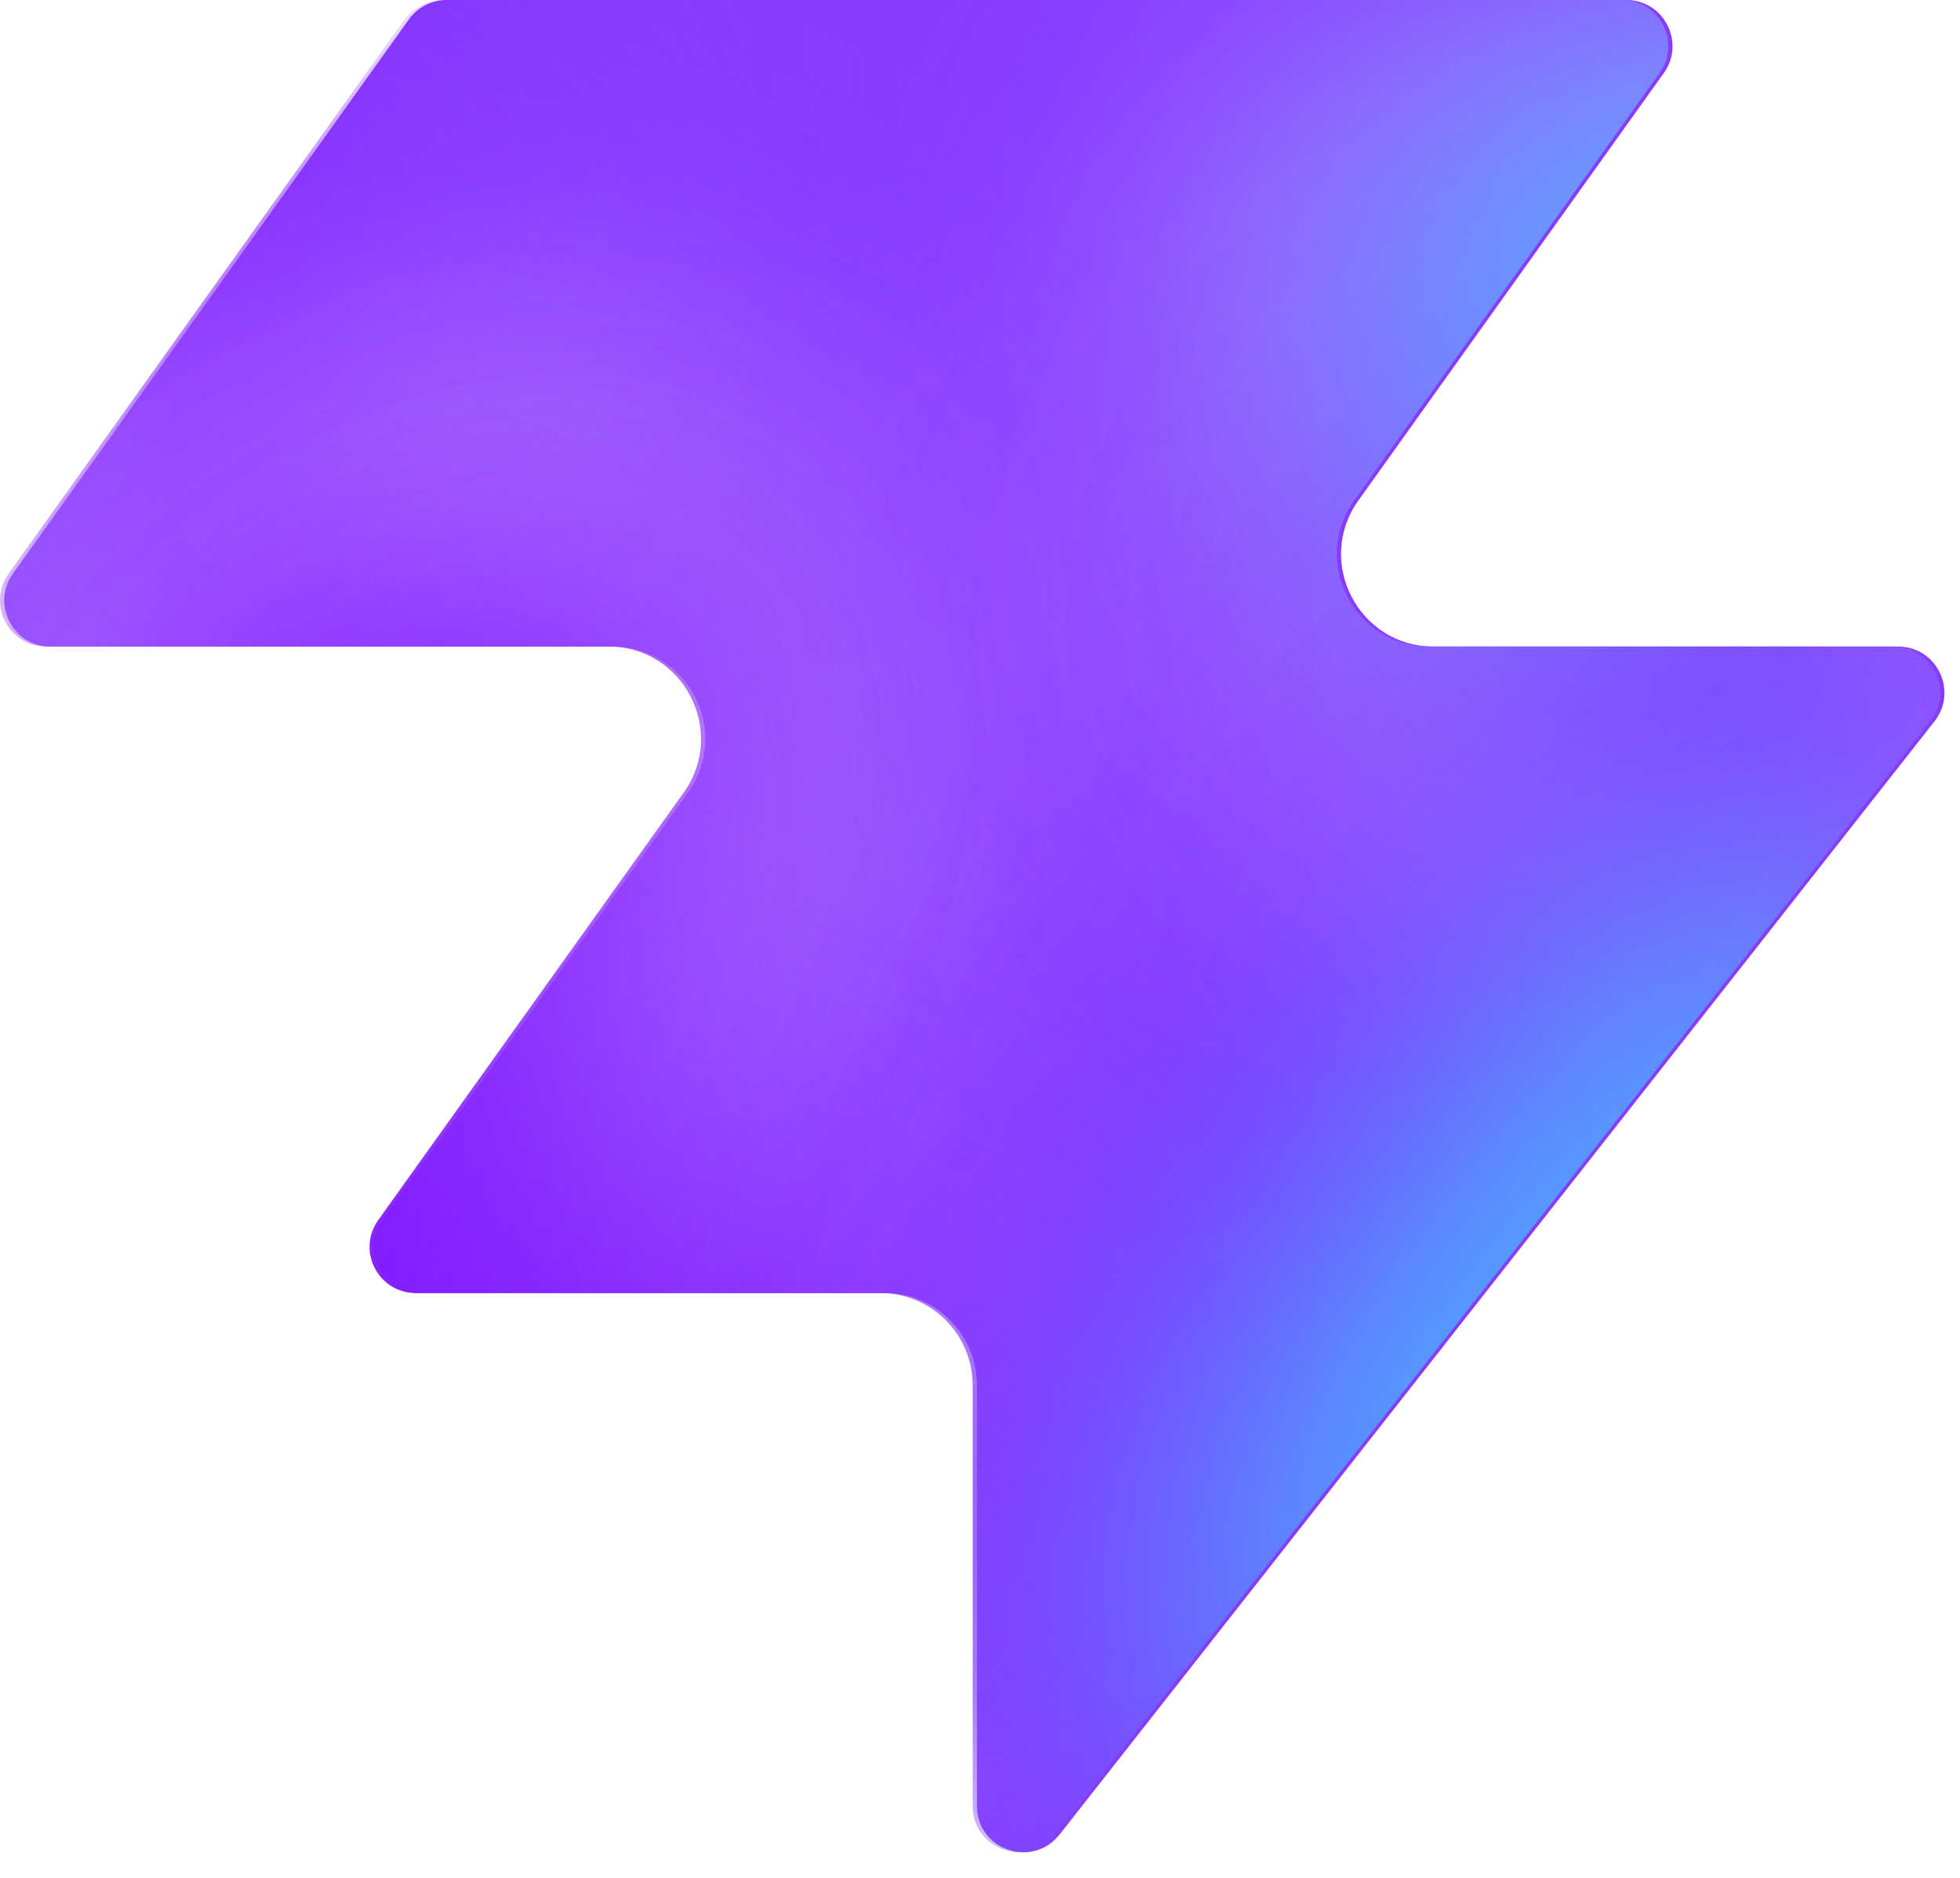
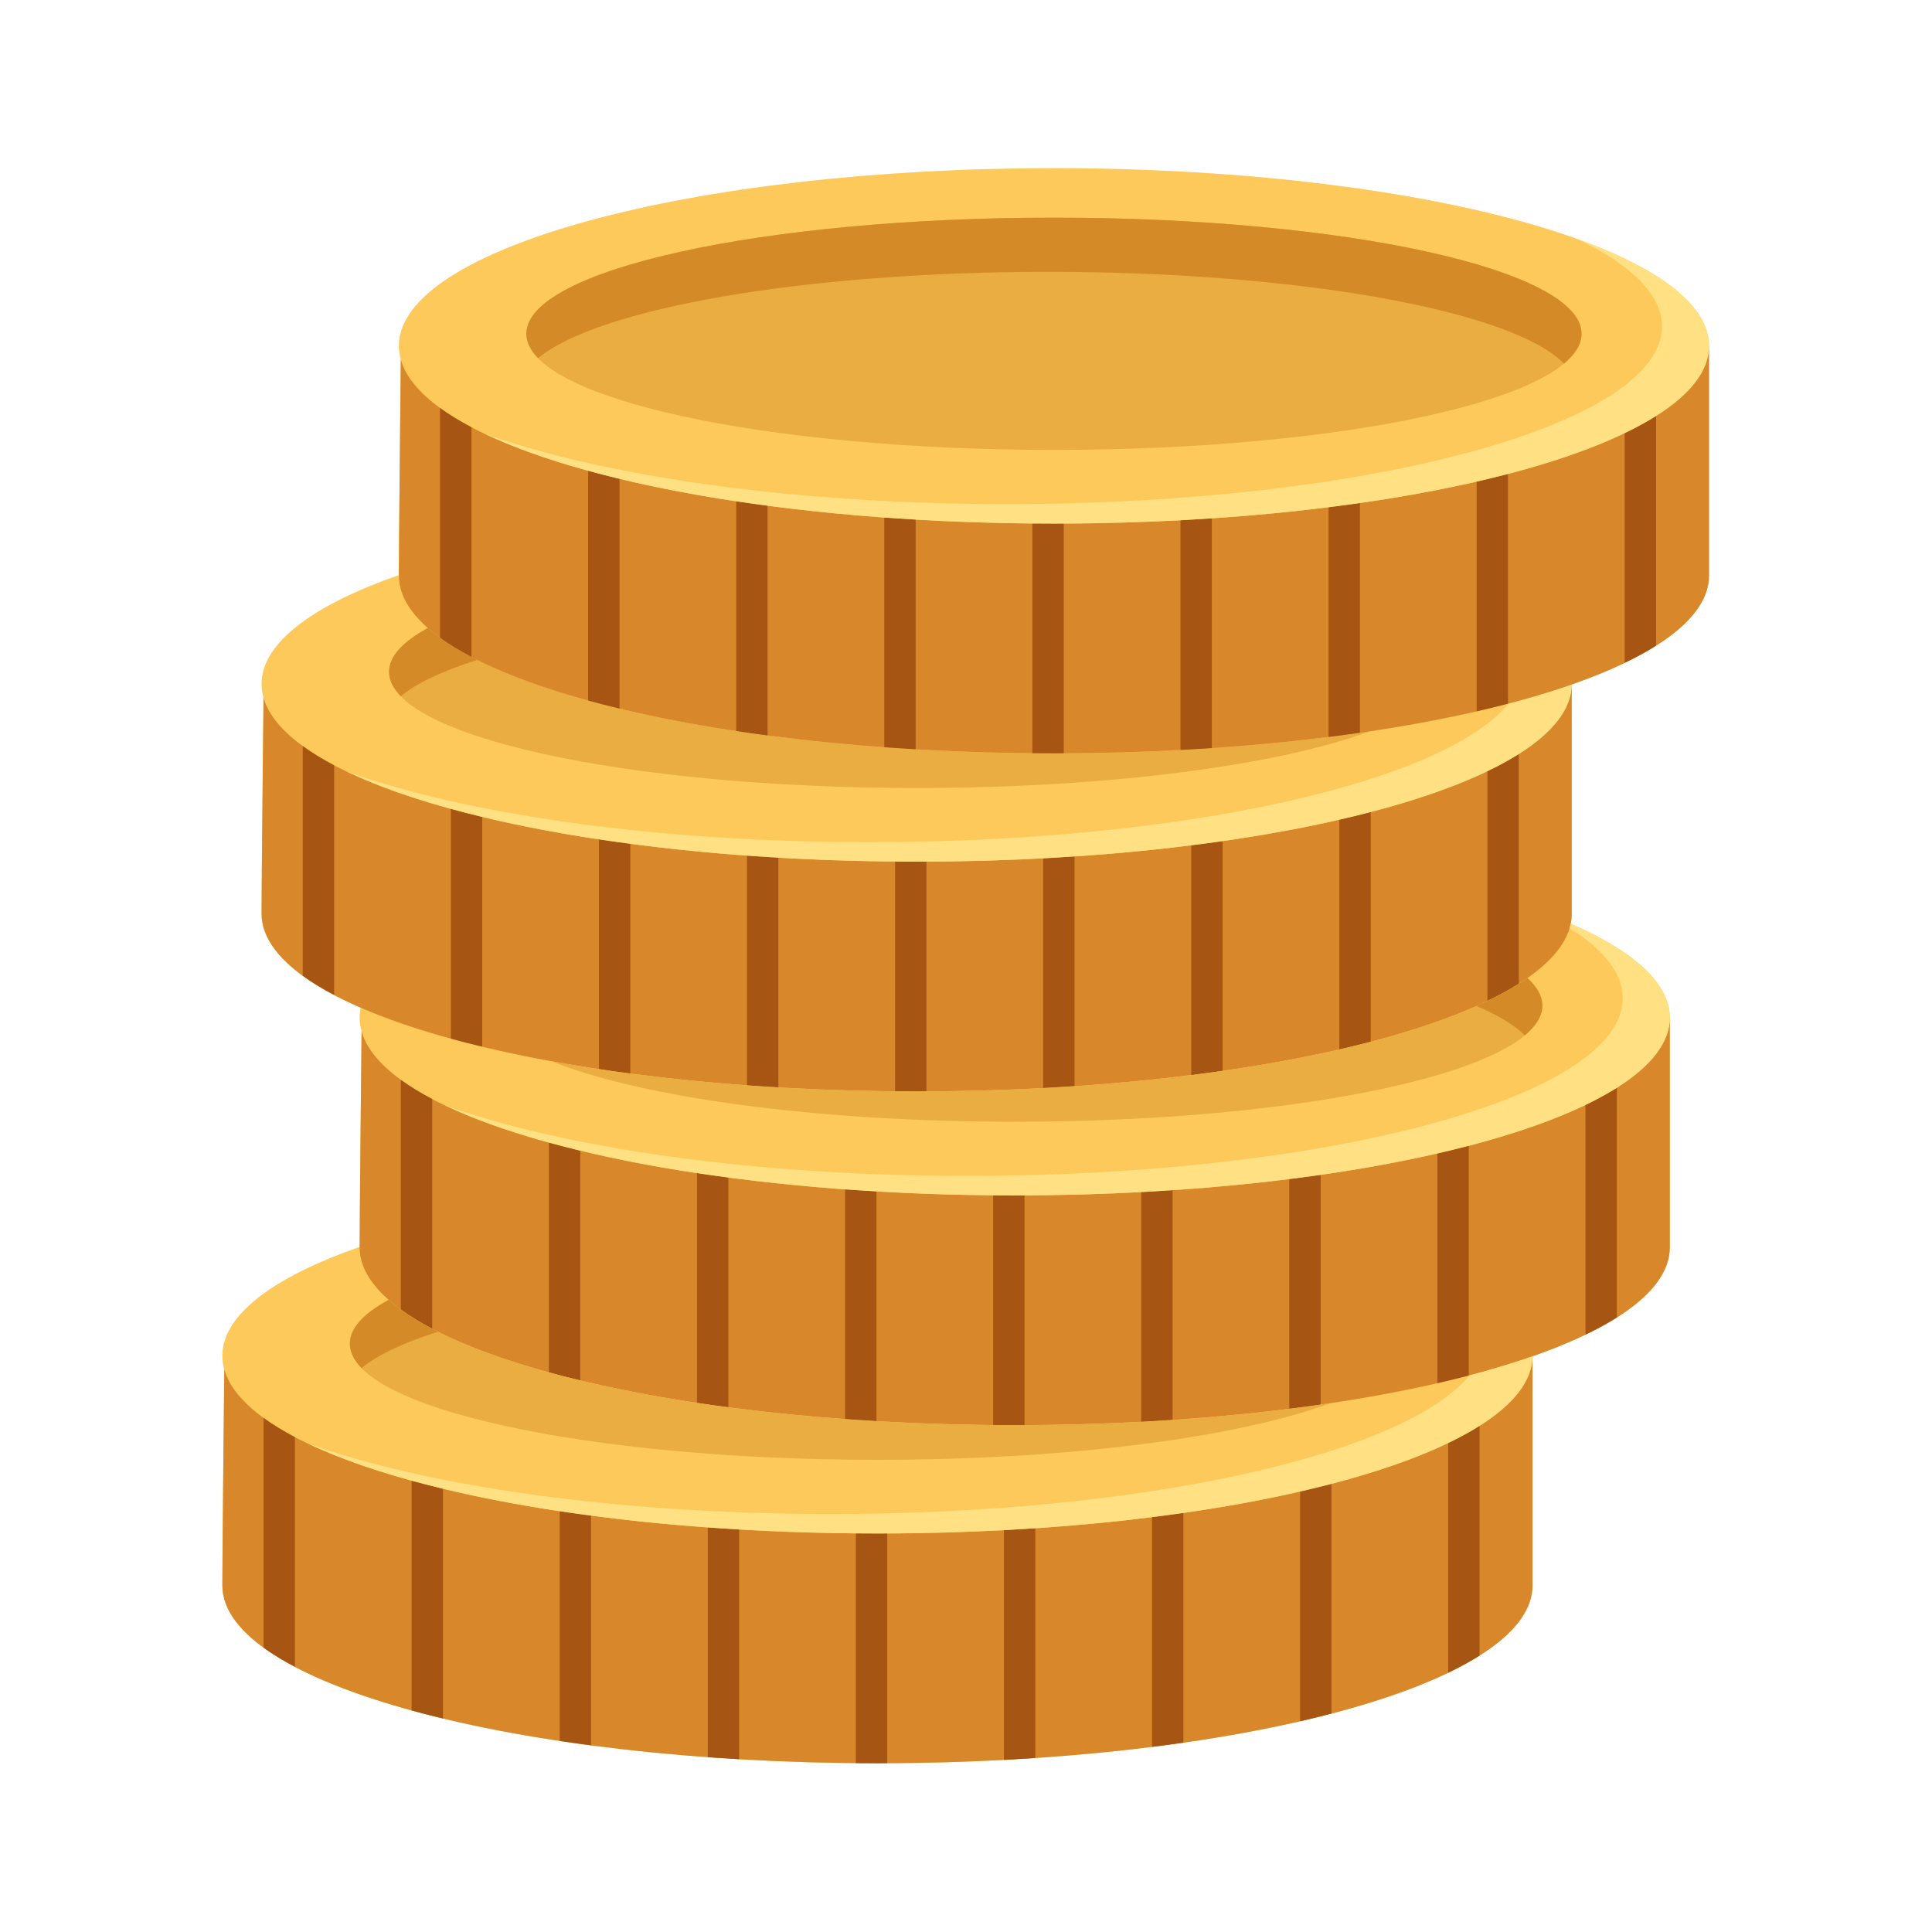
- <svg xmlns="http://www.w3.org/2000/svg" width="48" height="46" fill="none" viewBox="0 0 48 46">
-   <path fill="#863bff" d="M25.946 44.938c-.664.845-2.021.375-2.021-.698V33.937a2.26 2.26 0 0 0-2.262-2.262H10.287c-.92 0-1.456-1.04-.92-1.788l7.48-10.471c1.07-1.497 0-3.578-1.842-3.578H1.237c-.92 0-1.456-1.04-.92-1.788L10.013.474c.214-.297.556-.474.92-.474h28.894c.92 0 1.456 1.04.92 1.788l-7.48 10.471c-1.07 1.498 0 3.579 1.842 3.579h11.377c.943 0 1.473 1.088.89 1.83L25.947 44.94z" style="fill:#863bff;fill:color(display-p3 .525 .23 1);fill-opacity:1" />
-   <mask id="a" width="48" height="46" x="0" y="0" maskUnits="userSpaceOnUse" style="mask-type:alpha">
-     <path fill="#000" d="M25.842 44.938c-.664.844-2.021.375-2.021-.698V33.937a2.26 2.26 0 0 0-2.262-2.262H10.183c-.92 0-1.456-1.04-.92-1.788l7.48-10.471c1.07-1.498 0-3.579-1.842-3.579H1.133c-.92 0-1.456-1.04-.92-1.787L9.91.473c.214-.297.556-.474.92-.474h28.894c.92 0 1.456 1.04.92 1.788l-7.48 10.471c-1.07 1.498 0 3.578 1.842 3.578h11.377c.943 0 1.473 1.088.89 1.832L25.843 44.94z" style="fill:#000;fill-opacity:1" />
-   </mask>
-   <g mask="url(#a)">
-     <g filter="url(#b)">
-       <ellipse cx="5.508" cy="14.704" fill="#ede6ff" rx="5.508" ry="14.704" style="fill:#ede6ff;fill:color(display-p3 .927 .903 1);fill-opacity:1" transform="matrix(.00324 1 1 -.00324 -4.47 31.516)" />
-     </g>
-     <g filter="url(#c)">
-       <ellipse cx="10.399" cy="29.851" fill="#ede6ff" rx="10.399" ry="29.851" style="fill:#ede6ff;fill:color(display-p3 .927 .903 1);fill-opacity:1" transform="matrix(.00324 1 1 -.00324 -39.328 7.883)" />
-     </g>
-     <g filter="url(#d)">
-       <ellipse cx="5.508" cy="30.487" fill="#7e14ff" rx="5.508" ry="30.487" style="fill:#7e14ff;fill:color(display-p3 .492 .077 1);fill-opacity:1" transform="rotate(89.814 -25.913 -14.639)scale(1 -1)" />
-     </g>
-     <g filter="url(#e)">
-       <ellipse cx="5.508" cy="30.599" fill="#7e14ff" rx="5.508" ry="30.599" style="fill:#7e14ff;fill:color(display-p3 .492 .077 1);fill-opacity:1" transform="rotate(89.814 -32.644 -3.334)scale(1 -1)" />
-     </g>
-     <g filter="url(#f)">
-       <ellipse cx="5.508" cy="30.599" fill="#7e14ff" rx="5.508" ry="30.599" style="fill:#7e14ff;fill:color(display-p3 .492 .077 1);fill-opacity:1" transform="matrix(.00324 1 1 -.00324 -34.34 30.47)" />
-     </g>
-     <g filter="url(#g)">
-       <ellipse cx="14.072" cy="22.078" fill="#ede6ff" rx="14.072" ry="22.078" style="fill:#ede6ff;fill:color(display-p3 .927 .903 1);fill-opacity:1" transform="rotate(93.35 24.506 48.493)scale(-1 1)" />
-     </g>
-     <g filter="url(#h)">
-       <ellipse cx="3.47" cy="21.501" fill="#7e14ff" rx="3.47" ry="21.501" style="fill:#7e14ff;fill:color(display-p3 .492 .077 1);fill-opacity:1" transform="rotate(89.009 28.708 47.59)scale(-1 1)" />
-     </g>
-     <g filter="url(#i)">
-       <ellipse cx="3.47" cy="21.501" fill="#7e14ff" rx="3.47" ry="21.501" style="fill:#7e14ff;fill:color(display-p3 .492 .077 1);fill-opacity:1" transform="rotate(89.009 28.708 47.59)scale(-1 1)" />
-     </g>
-     <g filter="url(#j)">
-       <ellipse cx=".387" cy="8.972" fill="#7e14ff" rx="4.407" ry="29.108" style="fill:#7e14ff;fill:color(display-p3 .492 .077 1);fill-opacity:1" transform="rotate(39.51 .387 8.972)" />
-     </g>
-     <g filter="url(#k)">
-       <ellipse cx="47.523" cy="-6.092" fill="#7e14ff" rx="4.407" ry="29.108" style="fill:#7e14ff;fill:color(display-p3 .492 .077 1);fill-opacity:1" transform="rotate(37.892 47.523 -6.092)" />
-     </g>
-     <g filter="url(#l)">
-       <ellipse cx="41.412" cy="6.333" fill="#47bfff" rx="5.971" ry="9.665" style="fill:#47bfff;fill:color(display-p3 .28 .748 1);fill-opacity:1" transform="rotate(37.892 41.412 6.333)" />
-     </g>
-     <g filter="url(#m)">
-       <ellipse cx="-1.879" cy="38.332" fill="#7e14ff" rx="4.407" ry="29.108" style="fill:#7e14ff;fill:color(display-p3 .492 .077 1);fill-opacity:1" transform="rotate(37.892 -1.88 38.332)" />
-     </g>
-     <g filter="url(#n)">
-       <ellipse cx="-1.879" cy="38.332" fill="#7e14ff" rx="4.407" ry="29.108" style="fill:#7e14ff;fill:color(display-p3 .492 .077 1);fill-opacity:1" transform="rotate(37.892 -1.88 38.332)" />
-     </g>
-     <g filter="url(#o)">
-       <ellipse cx="35.651" cy="29.907" fill="#7e14ff" rx="4.407" ry="29.108" style="fill:#7e14ff;fill:color(display-p3 .492 .077 1);fill-opacity:1" transform="rotate(37.892 35.651 29.907)" />
-     </g>
-     <g filter="url(#p)">
-       <ellipse cx="38.418" cy="32.4" fill="#47bfff" rx="5.971" ry="15.297" style="fill:#47bfff;fill:color(display-p3 .28 .748 1);fill-opacity:1" transform="rotate(37.892 38.418 32.4)" />
+ <svg xmlns="http://www.w3.org/2000/svg" version="1.1" id="Capa_1" x="0px" y="0px" viewBox="0 0 2122 2122" style="enable-background:new 0 0 2122 2122;" xml:space="preserve">
+   <g>
+     <path style="fill:#FDC95A;" d="M1877.106,379.891c0-1.552-0.084-3.1-0.218-4.644c-0.041-0.483-0.111-0.964-0.166-1.446   c-0.121-1.069-0.264-2.135-0.448-3.199c-0.096-0.558-0.207-1.114-0.32-1.67c-0.205-1.006-0.442-2.009-0.703-3.01   c-0.144-0.553-0.283-1.106-0.443-1.657c-0.319-1.092-0.684-2.181-1.07-3.267c-0.154-0.435-0.286-0.872-0.45-1.306   c-0.559-1.471-1.175-2.938-1.854-4.399c-0.228-0.491-0.492-0.979-0.733-1.469c-0.489-0.994-0.991-1.988-1.536-2.977   c-0.35-0.636-0.725-1.27-1.098-1.904c-0.492-0.836-0.999-1.671-1.529-2.504c-0.433-0.68-0.874-1.358-1.333-2.035   c-0.535-0.79-1.099-1.578-1.67-2.365c-0.497-0.686-0.984-1.374-1.508-2.057c-0.62-0.809-1.284-1.613-1.942-2.419   c-1.051-1.29-2.152-2.574-3.297-3.854c-0.579-0.646-1.141-1.293-1.742-1.937c-0.774-0.829-1.593-1.653-2.407-2.478   c-0.559-0.566-1.115-1.132-1.692-1.696c-0.871-0.851-1.767-1.699-2.679-2.545c-0.547-0.507-1.104-1.013-1.665-1.518   c-0.995-0.897-2-1.791-3.041-2.683c-0.412-0.352-0.842-0.703-1.262-1.054c-4.022-3.375-8.368-6.71-13.039-10.002   c-0.153-0.109-0.302-0.218-0.458-0.327c-1.535-1.077-3.116-2.146-4.719-3.213c-0.298-0.199-0.596-0.397-0.896-0.596   c-1.644-1.084-3.32-2.162-5.032-3.236c-0.14-0.088-0.283-0.175-0.424-0.263c-110.742-69.117-364.609-117.456-660.136-117.456   c-397.373,0-719.506,87.387-719.506,195.186c0,5.077,0.718,10.108,2.121,15.088c-0.268,26.015-2.1,204.753-2.12,236.678   c-94.503,33.032-150.796,74.511-150.796,119.562c0,5.077,0.717,10.109,2.121,15.088c-0.27,26.159-2.121,206.774-2.121,237.225   c0,37.918,39.901,73.303,108.87,103.255c-0.746,3.641-1.159,7.307-1.159,10.999c0,5.077,0.718,10.109,2.121,15.088   c-0.268,26.014-2.1,204.754-2.121,236.679c-94.503,33.032-150.795,74.511-150.795,119.562c0,5.077,0.718,10.109,2.121,15.088   c-0.269,26.158-2.121,206.774-2.121,237.225c0,107.798,322.134,195.185,719.507,195.185c397.373,0,719.507-87.387,719.507-195.185   c0-26.195,0-239.83,0-251.767c94.503-33.032,150.796-74.511,150.796-119.562c0-26.916,0-251.739,0-252.3c0-0.004,0-0.009,0-0.013   c0-1.553-0.084-3.1-0.218-4.644c-0.042-0.483-0.111-0.965-0.166-1.448c-0.121-1.067-0.263-2.133-0.447-3.196   c-0.097-0.558-0.207-1.115-0.32-1.672c-0.205-1.005-0.441-2.006-0.703-3.007c-0.144-0.554-0.283-1.108-0.445-1.66   c-0.318-1.09-0.683-2.176-1.067-3.26c-0.155-0.437-0.287-0.876-0.453-1.313c-0.558-1.47-1.175-2.936-1.852-4.396   c-0.229-0.494-0.495-0.985-0.737-1.478c-0.489-0.992-0.989-1.982-1.532-2.97c-0.35-0.637-0.727-1.271-1.1-1.905   c-0.491-0.835-0.996-1.668-1.526-2.499c-0.433-0.682-0.877-1.363-1.338-2.043c-0.533-0.786-1.094-1.57-1.661-2.352   c-0.5-0.69-0.989-1.381-1.516-2.069c-0.617-0.805-1.278-1.605-1.932-2.407c-1.054-1.293-2.157-2.581-3.305-3.864   c-0.579-0.646-1.14-1.293-1.742-1.937c-0.776-0.83-1.597-1.656-2.412-2.482c-0.555-0.563-1.109-1.126-1.683-1.687   c-0.875-0.855-1.775-1.707-2.691-2.557c-0.541-0.502-1.091-1.002-1.646-1.502c-1-0.901-2.011-1.801-3.057-2.696   c-0.407-0.347-0.831-0.693-1.244-1.039c-4.035-3.387-8.396-6.733-13.085-10.036c-0.14-0.099-0.275-0.198-0.416-0.296   c-1.541-1.081-3.128-2.154-4.738-3.226c-0.293-0.195-0.585-0.391-0.881-0.585c-1.647-1.086-3.327-2.167-5.043-3.243   c-0.135-0.084-0.273-0.168-0.408-0.253c-14.215-8.873-30.788-17.403-49.509-25.533c0.746-3.642,1.16-7.307,1.16-10.999   c0-26.195,0-239.829,0-251.767c94.502-33.032,150.794-74.511,150.794-119.562c0-26.917,0-251.752,0-252.3   C1877.106,379.9,1877.106,379.895,1877.106,379.891z" />
+     <g>
+       <path style="fill:#D8882A;" d="M1726.286,751.775c-1.108,107.542-322.794,194.631-719.482,194.631    c-378.657,0-688.993-79.35-717.386-180.098c-0.27,26.159-2.121,206.774-2.121,237.225c0,107.798,322.134,195.186,719.507,195.186    c397.372,0,719.507-87.388,719.507-195.186c0-26.171,0-239.46,0-251.76c0-0.366,0-0.554,0-0.554L1726.286,751.775z" />
+       <path style="fill:#E9AD41;" d="M524.113,724.819c-22.027-11.064-40.23-22.77-54.128-34.989    c-27.482,14.844-42.663,31.079-42.663,48.098c0,70.442,259.443,127.546,579.483,127.546c211.656,0,396.778-24.981,497.91-62.273    c-102.93,15.409-221.237,24.188-347.116,24.188C883.779,827.389,645.7,785.893,524.113,724.819z" />
+       <path style="fill:#A65612;" d="M983.108,946.288v252.266c7.885,0.07,15.748,0.163,23.696,0.163c3.612,0,7.171-0.06,10.771-0.074    V946.368c-3.589,0.014-7.17,0.037-10.772,0.037C998.871,946.405,990.98,946.357,983.108,946.288z" />
+       <path style="fill:#A65612;" d="M820.465,1192.071c11.38,0.825,22.872,1.575,34.467,2.251V942.04    c-11.594-0.676-23.088-1.425-34.467-2.25V1192.071z" />
+       <path style="fill:#A65612;" d="M657.822,1174.221c11.318,1.707,22.785,3.348,34.467,4.891V926.815    c-11.676-1.542-23.156-3.174-34.467-4.88V1174.221z" />
+       <path style="fill:#A65612;" d="M495.179,1140.736c11.114,3.049,22.637,5.985,34.468,8.832v-252.26    c-11.849-2.85-23.337-5.808-34.468-8.862V1140.736z" />
+       <path style="fill:#A65612;" d="M332.535,1071.73c9.955,7.239,21.544,14.257,34.468,21.06V840.59    c-12.967-6.818-24.483-13.871-34.468-21.128V1071.73z" />
+       <path style="fill:#A65612;" d="M1145.751,1195.046c11.593-0.615,23.08-1.307,34.467-2.072v-252.29    c-11.385,0.764-22.875,1.455-34.467,2.07V1195.046z" />
+       <path style="fill:#A65612;" d="M1308.393,1180.74c11.657-1.462,23.159-2.997,34.468-4.621V923.835    c-11.314,1.624-22.805,3.169-34.468,4.632V1180.74z" />
+       <path style="fill:#A65612;" d="M1471.038,1152.606c11.834-2.714,23.307-5.539,34.467-8.453V891.898    c-11.148,2.909-22.648,5.718-34.467,8.43V1152.606z" />
+       <path style="fill:#A65612;" d="M1633.68,1099.302c12.658-6.084,24.229-12.354,34.468-18.822V828.194    c-10.256,6.476-21.785,12.768-34.468,18.861V1099.302z" />
+       <path style="fill:#FFE082;" d="M955.103,924.983c-234.804,0-443.282-30.523-574.611-77.729    c123.585,59.183,357.673,99.151,626.312,99.151c396.688,0,718.373-87.089,719.481-194.63    c-21.188,7.405-44.294,14.384-69.123,20.885C1585.151,859.836,1298.19,924.983,955.103,924.983z" />
+       <path style="fill:#D48A27;" d="M427.321,737.927c0,9.186,4.509,18.137,12.892,26.772c17.409-14.467,46.167-27.911,83.9-39.88    c-22.027-11.064-40.23-22.77-54.128-34.989C442.503,704.675,427.321,720.91,427.321,737.927z" />
+       <g>
+         <g>
+           <path style="fill:#D8882A;" d="M1818.943,456.871c-10.26,6.478-21.78,12.773-34.468,18.867      c-34.581,16.609-77.857,31.707-128.175,44.837c-11.147,2.909-22.65,5.716-34.468,8.426      c-39.334,9.022-82.28,16.916-128.176,23.506c-11.315,1.624-22.805,3.17-34.468,4.633c-40.805,5.118-83.671,9.228-128.175,12.216      c-11.385,0.764-22.876,1.455-34.468,2.07c-41.557,2.206-84.391,3.44-128.175,3.614c-3.589,0.014-7.171,0.037-10.772,0.037      c-7.933,0-15.824-0.047-23.695-0.117c-43.831-0.385-86.665-1.834-128.176-4.255c-11.596-0.676-23.087-1.427-34.468-2.253      c-44.577-3.234-87.454-7.593-128.175-12.971c-11.674-1.541-23.158-3.171-34.468-4.876      c-46.069-6.945-89.024-15.222-128.175-24.64c-11.841-2.849-23.344-5.799-34.468-8.851      c-51.144-14.032-94.509-30.153-128.176-47.855c-12.969-6.819-24.483-13.873-34.468-21.131      c-23.105-16.793-37.91-34.681-43.116-53.298c-0.264,25.606-2.122,206.863-2.122,237.373      c0,107.798,322.134,195.185,719.506,195.185s719.507-87.387,719.507-195.185c0-26.95,0-252.313,0-252.313      C1877.106,407.23,1856.353,433.25,1818.943,456.871z" />
+         </g>
+         <path style="fill:#A65612;" d="M1133.903,574.96v252.266c7.884,0.07,15.748,0.163,23.696,0.163c3.612,0,7.171-0.06,10.771-0.074     V575.04c-3.589,0.014-7.171,0.037-10.772,0.037C1149.666,575.077,1141.775,575.029,1133.903,574.96z" />
+         <path style="fill:#A65612;" d="M971.259,820.742c11.381,0.825,22.872,1.575,34.468,2.251V570.705     c-11.596-0.676-23.087-1.427-34.468-2.253V820.742z" />
+         <path style="fill:#A65612;" d="M808.617,802.893c11.319,1.707,22.785,3.348,34.468,4.891V555.481     c-11.674-1.541-23.158-3.171-34.468-4.876V802.893z" />
+         <path style="fill:#A65612;" d="M645.974,769.407c11.114,3.05,22.638,5.986,34.468,8.833V525.965     c-11.841-2.849-23.344-5.799-34.468-8.851V769.407z" />
+         <path style="fill:#A65612;" d="M483.33,700.401c9.954,7.239,21.543,14.257,34.468,21.06V469.26     c-12.969-6.819-24.483-13.873-34.468-21.131V700.401z" />
+         <path style="fill:#A65612;" d="M1296.546,823.717c11.593-0.615,23.08-1.307,34.468-2.071v-252.29     c-11.385,0.764-22.876,1.455-34.468,2.07V823.717z" />
+         <path style="fill:#A65612;" d="M1459.189,809.411c11.656-1.462,23.158-2.997,34.468-4.621V552.507     c-11.315,1.624-22.805,3.17-34.468,4.633V809.411z" />
+         <path style="fill:#A65612;" d="M1621.832,781.277c11.834-2.715,23.307-5.539,34.468-8.453V520.575     c-11.147,2.909-22.65,5.716-34.468,8.426V781.277z" />
+         <path style="fill:#A65612;" d="M1784.475,727.973c12.658-6.083,24.229-12.354,34.468-18.821V456.871     c-10.26,6.478-21.78,12.773-34.468,18.867V727.973z" />
+         <ellipse style="fill:#E9AD41;" cx="1157.599" cy="366.6" rx="579.483" ry="127.546" />
+         <path style="fill:#D48A27;" d="M591.009,393.371c65.672-54.576,291.516-94.809,560.128-94.809     c278.306,0,510.69,43.19,566.591,100.774c12.574-10.449,19.355-21.417,19.355-32.737c0-70.442-259.444-127.546-579.483-127.546     c-320.04,0-579.484,57.104-579.484,127.546C578.115,375.785,582.625,384.736,591.009,393.371z" />
+         <path style="fill:#FFE082;" d="M1732.216,262.435c59.219,28.36,93.19,61.112,93.19,96.033     c0,107.796-322.135,195.185-719.507,195.185c-234.804,0-443.282-30.523-574.611-77.728     c123.585,59.183,357.673,99.151,626.312,99.151c397.372,0,719.506-87.387,719.506-195.185     C1877.106,335.791,1823.139,295.118,1732.216,262.435z" />
+       </g>
+       <g>
+         <path style="fill:#E9AD41;" d="M1006.804,1198.718c-148.479,0-286.444-12.205-401.033-33.112     c98.362,39.586,289.301,66.436,508.744,66.436c320.04,0,579.483-57.104,579.483-127.547c0-10.417-5.716-20.539-16.42-30.231     c-15.381,10.727-34.137,20.995-55.951,30.704C1495.329,1161.183,1267.229,1198.718,1006.804,1198.718z" />
+         <path style="fill:#D8882A;" d="M1775.858,1194.768c-10.26,6.478-21.779,12.773-34.468,18.867     c-34.581,16.609-77.856,31.707-128.174,44.836c-11.147,2.909-22.65,5.716-34.468,8.427     c-39.334,9.022-82.281,16.916-128.177,23.506c-11.315,1.624-22.805,3.17-34.468,4.633c-40.804,5.118-83.67,9.228-128.175,12.216     c-11.385,0.764-22.876,1.455-34.467,2.07c-41.557,2.206-84.391,3.439-128.176,3.614c-3.589,0.014-7.17,0.036-10.771,0.036     c-7.933,0-15.825-0.047-23.696-0.116c-43.832-0.385-86.665-1.835-128.176-4.255c-11.596-0.676-23.087-1.427-34.468-2.253     c-44.576-3.234-87.453-7.593-128.175-12.971c-11.673-1.542-23.158-3.171-34.468-4.876c-46.069-6.945-89.025-15.222-128.175-24.64     c-11.842-2.849-23.343-5.798-34.468-8.851c-51.144-14.032-94.508-30.153-128.176-47.855     c-12.969-6.819-24.483-13.873-34.468-21.131c-23.105-16.794-37.91-34.682-43.116-53.298     c-0.264,25.604-2.122,206.863-2.122,237.373c0,107.798,322.134,195.185,719.507,195.185s719.507-87.387,719.507-195.185     c0-26.95,0-252.313,0-252.313C1834.022,1145.126,1813.269,1171.147,1775.858,1194.768z" />
+         <path style="fill:#A65612;" d="M1090.819,1312.856v252.266c7.885,0.07,15.748,0.163,23.696,0.163     c3.612,0,7.171-0.06,10.771-0.074v-252.275c-3.589,0.014-7.17,0.036-10.771,0.036     C1106.582,1312.973,1098.69,1312.925,1090.819,1312.856z" />
+         <path style="fill:#A65612;" d="M928.175,1558.639c11.381,0.825,22.872,1.575,34.468,2.251v-252.288     c-11.596-0.676-23.087-1.427-34.468-2.253V1558.639z" />
+         <path style="fill:#A65612;" d="M765.532,1540.789c11.319,1.707,22.785,3.348,34.468,4.891v-252.303     c-11.673-1.542-23.158-3.171-34.468-4.876V1540.789z" />
+         <path style="fill:#A65612;" d="M602.889,1507.304c11.115,3.049,22.638,5.985,34.468,8.832v-252.275     c-11.842-2.849-23.343-5.798-34.468-8.851V1507.304z" />
+         <path style="fill:#A65612;" d="M440.246,1438.298c9.955,7.239,21.543,14.257,34.468,21.06v-252.202     c-12.969-6.819-24.483-13.873-34.468-21.131V1438.298z" />
+         <path style="fill:#A65612;" d="M1253.462,1561.614c11.593-0.615,23.079-1.307,34.467-2.071v-252.29     c-11.385,0.764-22.876,1.455-34.467,2.07V1561.614z" />
+         <path style="fill:#A65612;" d="M1416.104,1547.308c11.657-1.462,23.159-2.997,34.468-4.621v-252.284     c-11.315,1.624-22.805,3.17-34.468,4.633V1547.308z" />
+         <path style="fill:#A65612;" d="M1578.748,1519.174c11.834-2.714,23.307-5.539,34.468-8.453v-252.25     c-11.147,2.909-22.65,5.716-34.468,8.427V1519.174z" />
+         <path style="fill:#A65612;" d="M1741.39,1465.87c12.658-6.083,24.229-12.354,34.468-18.821v-252.281     c-10.26,6.478-21.779,12.773-34.468,18.867V1465.87z" />
+         <path style="fill:#D48A27;" d="M1674.644,1137.232c12.573-10.449,19.355-21.417,19.355-32.737     c0-10.417-5.716-20.539-16.42-30.231c-15.381,10.727-34.137,20.995-55.951,30.704     C1645.505,1115.015,1663.579,1125.835,1674.644,1137.232z" />
+         <path style="fill:#FFE082;" d="M1725.136,1014.549c-0.333,1.618-0.739,3.23-1.216,4.836     c37.484,23.622,58.401,49.629,58.401,76.98c0,107.797-322.135,195.185-719.506,195.185c-234.804,0-443.283-30.523-574.61-77.728     c123.584,59.183,357.672,99.151,626.311,99.151c397.372,0,719.507-87.387,719.507-195.185     C1834.023,1079.873,1794.104,1044.498,1725.136,1014.549z" />
+       </g>
+       <g>
+         <path style="fill:#E9AD41;" d="M426.9,1427.727c-27.482,14.844-42.663,31.08-42.663,48.098     c0,70.442,259.443,127.546,579.482,127.546c211.657,0,396.779-24.981,497.911-62.273     c-102.931,15.409-221.236,24.188-347.115,24.188C791.09,1565.286,517.523,1507.394,426.9,1427.727z" />
+         <path style="fill:#D8882A;" d="M1625.063,1566.096c-10.26,6.478-21.78,12.773-34.468,18.867     c-34.582,16.609-77.857,31.707-128.175,44.837c-11.147,2.909-22.65,5.716-34.468,8.427     c-39.334,9.022-82.28,16.916-128.176,23.505c-11.315,1.624-22.805,3.17-34.468,4.633c-40.805,5.118-83.671,9.228-128.175,12.216     c-11.385,0.764-22.876,1.455-34.468,2.07c-41.557,2.206-84.391,3.439-128.175,3.614c-3.589,0.014-7.171,0.037-10.772,0.037     c-7.933,0-15.824-0.048-23.695-0.117c-43.831-0.385-86.665-1.835-128.176-4.255c-11.597-0.676-23.087-1.427-34.468-2.253     c-44.577-3.234-87.454-7.594-128.175-12.972c-11.673-1.542-23.158-3.171-34.467-4.876c-46.069-6.946-89.024-15.222-128.175-24.64     c-11.841-2.849-23.343-5.799-34.468-8.851c-51.144-14.032-94.509-30.153-128.176-47.854     c-12.969-6.819-24.483-13.873-34.467-21.13c-23.105-16.793-37.911-34.681-43.116-53.298     c-0.264,25.605-2.122,206.862-2.122,237.373c0,107.798,322.134,195.185,719.507,195.185     c397.373,0,719.507-87.387,719.507-195.185c0-26.95,0-252.313,0-252.313C1683.227,1516.455,1662.474,1542.475,1625.063,1566.096z     " />
+         <path style="fill:#A65612;" d="M940.024,1684.185v252.266c7.885,0.07,15.748,0.163,23.696,0.163c3.612,0,7.171-0.06,10.771-0.074     v-252.275c-3.589,0.014-7.171,0.037-10.772,0.037C955.787,1684.302,947.896,1684.254,940.024,1684.185z" />
+         <path style="fill:#A65612;" d="M777.38,1929.967c11.38,0.826,22.872,1.576,34.468,2.252V1679.93     c-11.597-0.676-23.087-1.427-34.468-2.253V1929.967z" />
+         <path style="fill:#A65612;" d="M614.738,1912.118c11.319,1.707,22.784,3.348,34.467,4.891v-252.303     c-11.673-1.542-23.158-3.171-34.467-4.876V1912.118z" />
+         <path style="fill:#A65612;" d="M452.095,1878.633c11.114,3.049,22.638,5.985,34.468,8.832V1635.19     c-11.841-2.849-23.343-5.799-34.468-8.851V1878.633z" />
+         <path style="fill:#A65612;" d="M289.452,1809.627c9.954,7.239,21.543,14.257,34.467,21.06v-252.202     c-12.969-6.819-24.483-13.873-34.467-21.13V1809.627z" />
+         <path style="fill:#A65612;" d="M1102.667,1932.942c11.593-0.615,23.08-1.307,34.468-2.072v-252.29     c-11.385,0.764-22.876,1.455-34.468,2.07V1932.942z" />
+         <path style="fill:#A65612;" d="M1265.309,1918.636c11.656-1.462,23.159-2.997,34.468-4.621v-252.284     c-11.315,1.624-22.805,3.17-34.468,4.633V1918.636z" />
+         <path style="fill:#A65612;" d="M1427.953,1890.502c11.834-2.714,23.307-5.539,34.468-8.453V1629.8     c-11.147,2.909-22.65,5.716-34.468,8.427V1890.502z" />
+         <path style="fill:#A65612;" d="M1590.596,1837.199c12.658-6.084,24.229-12.354,34.468-18.822v-252.281     c-10.26,6.478-21.78,12.773-34.468,18.867V1837.199z" />
+         <path style="fill:#FFE082;" d="M912.02,1662.879c-234.804,0-443.283-30.523-574.611-77.728     c123.585,59.183,357.673,99.151,626.312,99.151c396.689,0,718.374-87.088,719.481-194.63     c-21.187,7.405-44.294,14.384-69.122,20.884C1542.067,1597.732,1255.105,1662.879,912.02,1662.879z" />
+         <path style="fill:#D48A27;" d="M384.237,1475.824c0,9.186,4.51,18.137,12.893,26.772c17.409-14.467,46.166-27.911,83.9-39.88     c-22.027-11.064-40.23-22.77-54.129-34.989C399.418,1442.571,384.237,1458.806,384.237,1475.824z" />
+       </g>
    </g>
  </g>
-   <defs>
-     <filter id="b" width="60.045" height="41.654" x="-19.77" y="16.149" color-interpolation-filters="sRGB" filterUnits="userSpaceOnUse">
-       <feFlood flood-opacity="0" result="BackgroundImageFix" />
-       <feBlend in="SourceGraphic" in2="BackgroundImageFix" result="shape" />
-       <feGaussianBlur result="effect1_foregroundBlur_2002_17158" stdDeviation="7.659" />
-     </filter>
-     <filter id="c" width="90.34" height="51.437" x="-54.613" y="-7.533" color-interpolation-filters="sRGB" filterUnits="userSpaceOnUse">
-       <feFlood flood-opacity="0" result="BackgroundImageFix" />
-       <feBlend in="SourceGraphic" in2="BackgroundImageFix" result="shape" />
-       <feGaussianBlur result="effect1_foregroundBlur_2002_17158" stdDeviation="7.659" />
-     </filter>
-     <filter id="d" width="79.355" height="29.4" x="-49.64" y="2.03" color-interpolation-filters="sRGB" filterUnits="userSpaceOnUse">
-       <feFlood flood-opacity="0" result="BackgroundImageFix" />
-       <feBlend in="SourceGraphic" in2="BackgroundImageFix" result="shape" />
-       <feGaussianBlur result="effect1_foregroundBlur_2002_17158" stdDeviation="4.596" />
-     </filter>
-     <filter id="e" width="79.579" height="29.4" x="-45.045" y="20.029" color-interpolation-filters="sRGB" filterUnits="userSpaceOnUse">
-       <feFlood flood-opacity="0" result="BackgroundImageFix" />
-       <feBlend in="SourceGraphic" in2="BackgroundImageFix" result="shape" />
-       <feGaussianBlur result="effect1_foregroundBlur_2002_17158" stdDeviation="4.596" />
-     </filter>
-     <filter id="f" width="79.579" height="29.4" x="-43.513" y="21.178" color-interpolation-filters="sRGB" filterUnits="userSpaceOnUse">
-       <feFlood flood-opacity="0" result="BackgroundImageFix" />
-       <feBlend in="SourceGraphic" in2="BackgroundImageFix" result="shape" />
-       <feGaussianBlur result="effect1_foregroundBlur_2002_17158" stdDeviation="4.596" />
-     </filter>
-     <filter id="g" width="74.749" height="58.852" x="15.756" y="-17.901" color-interpolation-filters="sRGB" filterUnits="userSpaceOnUse">
-       <feFlood flood-opacity="0" result="BackgroundImageFix" />
-       <feBlend in="SourceGraphic" in2="BackgroundImageFix" result="shape" />
-       <feGaussianBlur result="effect1_foregroundBlur_2002_17158" stdDeviation="7.659" />
-     </filter>
-     <filter id="h" width="61.377" height="25.362" x="23.548" y="2.284" color-interpolation-filters="sRGB" filterUnits="userSpaceOnUse">
-       <feFlood flood-opacity="0" result="BackgroundImageFix" />
-       <feBlend in="SourceGraphic" in2="BackgroundImageFix" result="shape" />
-       <feGaussianBlur result="effect1_foregroundBlur_2002_17158" stdDeviation="4.596" />
-     </filter>
-     <filter id="i" width="61.377" height="25.362" x="23.548" y="2.284" color-interpolation-filters="sRGB" filterUnits="userSpaceOnUse">
-       <feFlood flood-opacity="0" result="BackgroundImageFix" />
-       <feBlend in="SourceGraphic" in2="BackgroundImageFix" result="shape" />
-       <feGaussianBlur result="effect1_foregroundBlur_2002_17158" stdDeviation="4.596" />
-     </filter>
-     <filter id="j" width="56.045" height="63.649" x="-27.636" y="-22.853" color-interpolation-filters="sRGB" filterUnits="userSpaceOnUse">
-       <feFlood flood-opacity="0" result="BackgroundImageFix" />
-       <feBlend in="SourceGraphic" in2="BackgroundImageFix" result="shape" />
-       <feGaussianBlur result="effect1_foregroundBlur_2002_17158" stdDeviation="4.596" />
-     </filter>
-     <filter id="k" width="54.814" height="64.646" x="20.116" y="-38.415" color-interpolation-filters="sRGB" filterUnits="userSpaceOnUse">
-       <feFlood flood-opacity="0" result="BackgroundImageFix" />
-       <feBlend in="SourceGraphic" in2="BackgroundImageFix" result="shape" />
-       <feGaussianBlur result="effect1_foregroundBlur_2002_17158" stdDeviation="4.596" />
-     </filter>
-     <filter id="l" width="33.541" height="35.313" x="24.641" y="-11.323" color-interpolation-filters="sRGB" filterUnits="userSpaceOnUse">
-       <feFlood flood-opacity="0" result="BackgroundImageFix" />
-       <feBlend in="SourceGraphic" in2="BackgroundImageFix" result="shape" />
-       <feGaussianBlur result="effect1_foregroundBlur_2002_17158" stdDeviation="4.596" />
-     </filter>
-     <filter id="m" width="54.814" height="64.646" x="-29.286" y="6.009" color-interpolation-filters="sRGB" filterUnits="userSpaceOnUse">
-       <feFlood flood-opacity="0" result="BackgroundImageFix" />
-       <feBlend in="SourceGraphic" in2="BackgroundImageFix" result="shape" />
-       <feGaussianBlur result="effect1_foregroundBlur_2002_17158" stdDeviation="4.596" />
-     </filter>
-     <filter id="n" width="54.814" height="64.646" x="-29.286" y="6.009" color-interpolation-filters="sRGB" filterUnits="userSpaceOnUse">
-       <feFlood flood-opacity="0" result="BackgroundImageFix" />
-       <feBlend in="SourceGraphic" in2="BackgroundImageFix" result="shape" />
-       <feGaussianBlur result="effect1_foregroundBlur_2002_17158" stdDeviation="4.596" />
-     </filter>
-     <filter id="o" width="54.814" height="64.646" x="8.244" y="-2.416" color-interpolation-filters="sRGB" filterUnits="userSpaceOnUse">
-       <feFlood flood-opacity="0" result="BackgroundImageFix" />
-       <feBlend in="SourceGraphic" in2="BackgroundImageFix" result="shape" />
-       <feGaussianBlur result="effect1_foregroundBlur_2002_17158" stdDeviation="4.596" />
-     </filter>
-     <filter id="p" width="39.409" height="43.623" x="18.713" y="10.588" color-interpolation-filters="sRGB" filterUnits="userSpaceOnUse">
-       <feFlood flood-opacity="0" result="BackgroundImageFix" />
-       <feBlend in="SourceGraphic" in2="BackgroundImageFix" result="shape" />
-       <feGaussianBlur result="effect1_foregroundBlur_2002_17158" stdDeviation="4.596" />
-     </filter>
-   </defs>
</svg>
